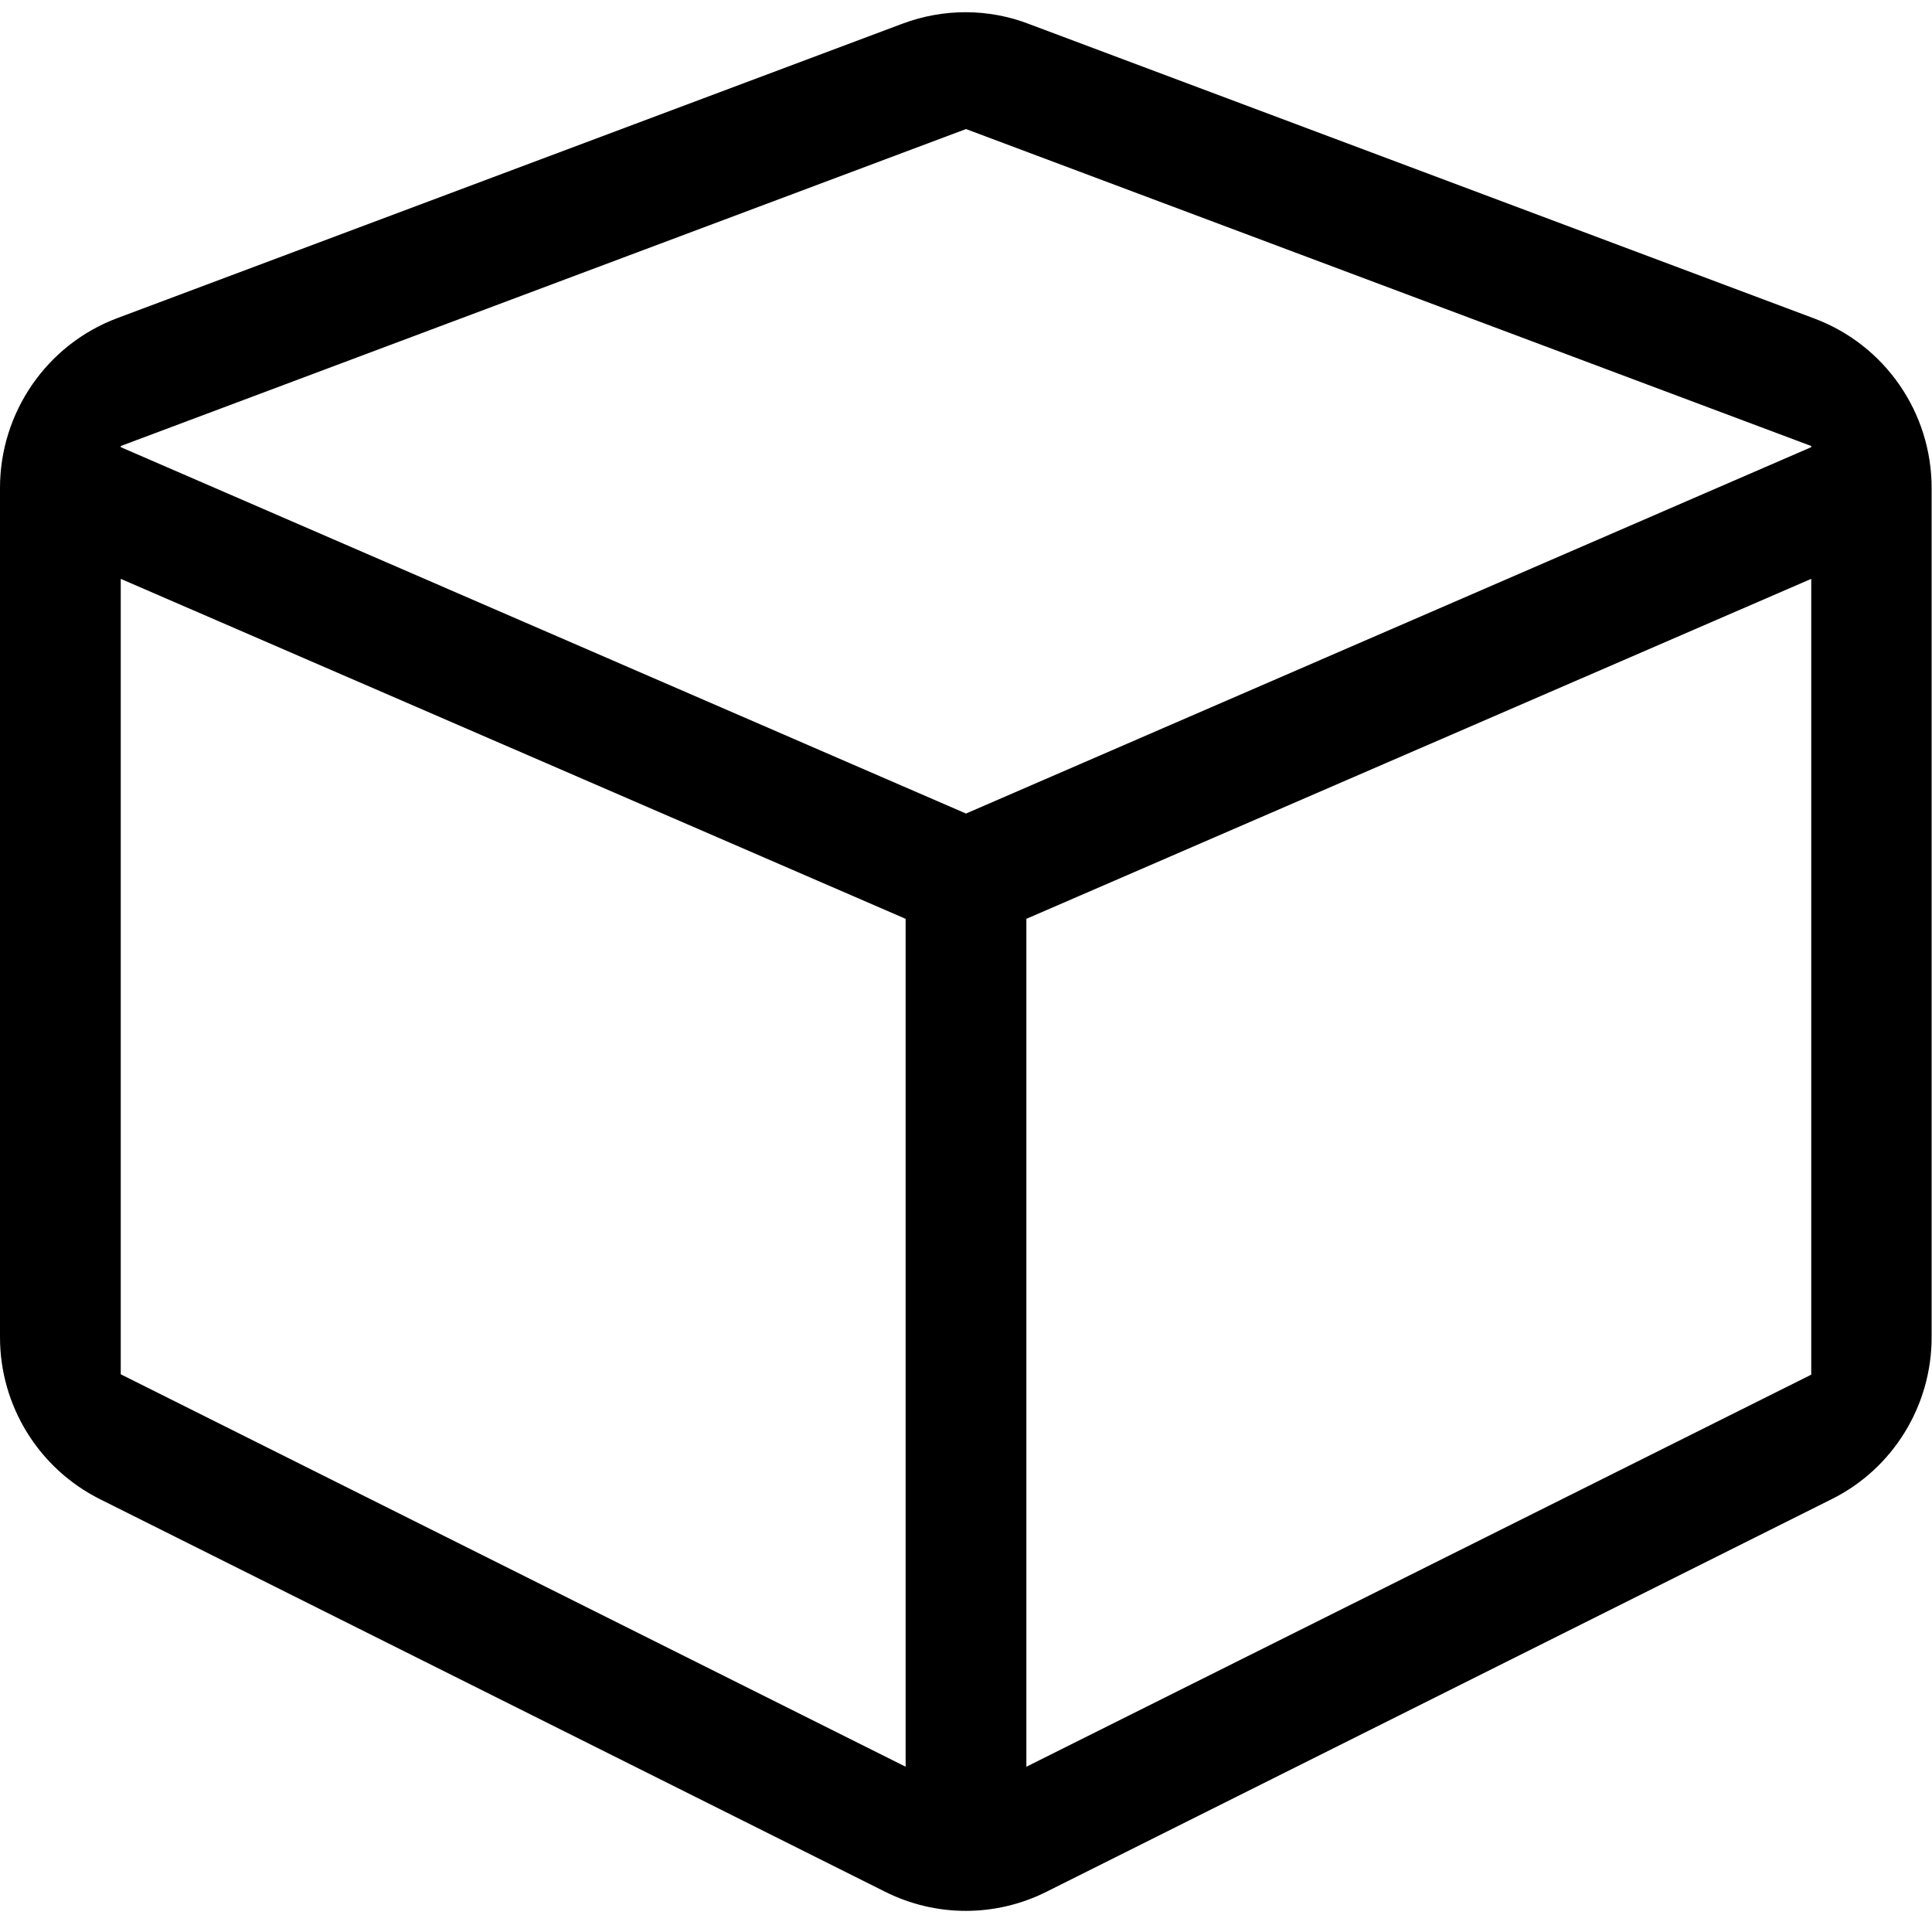
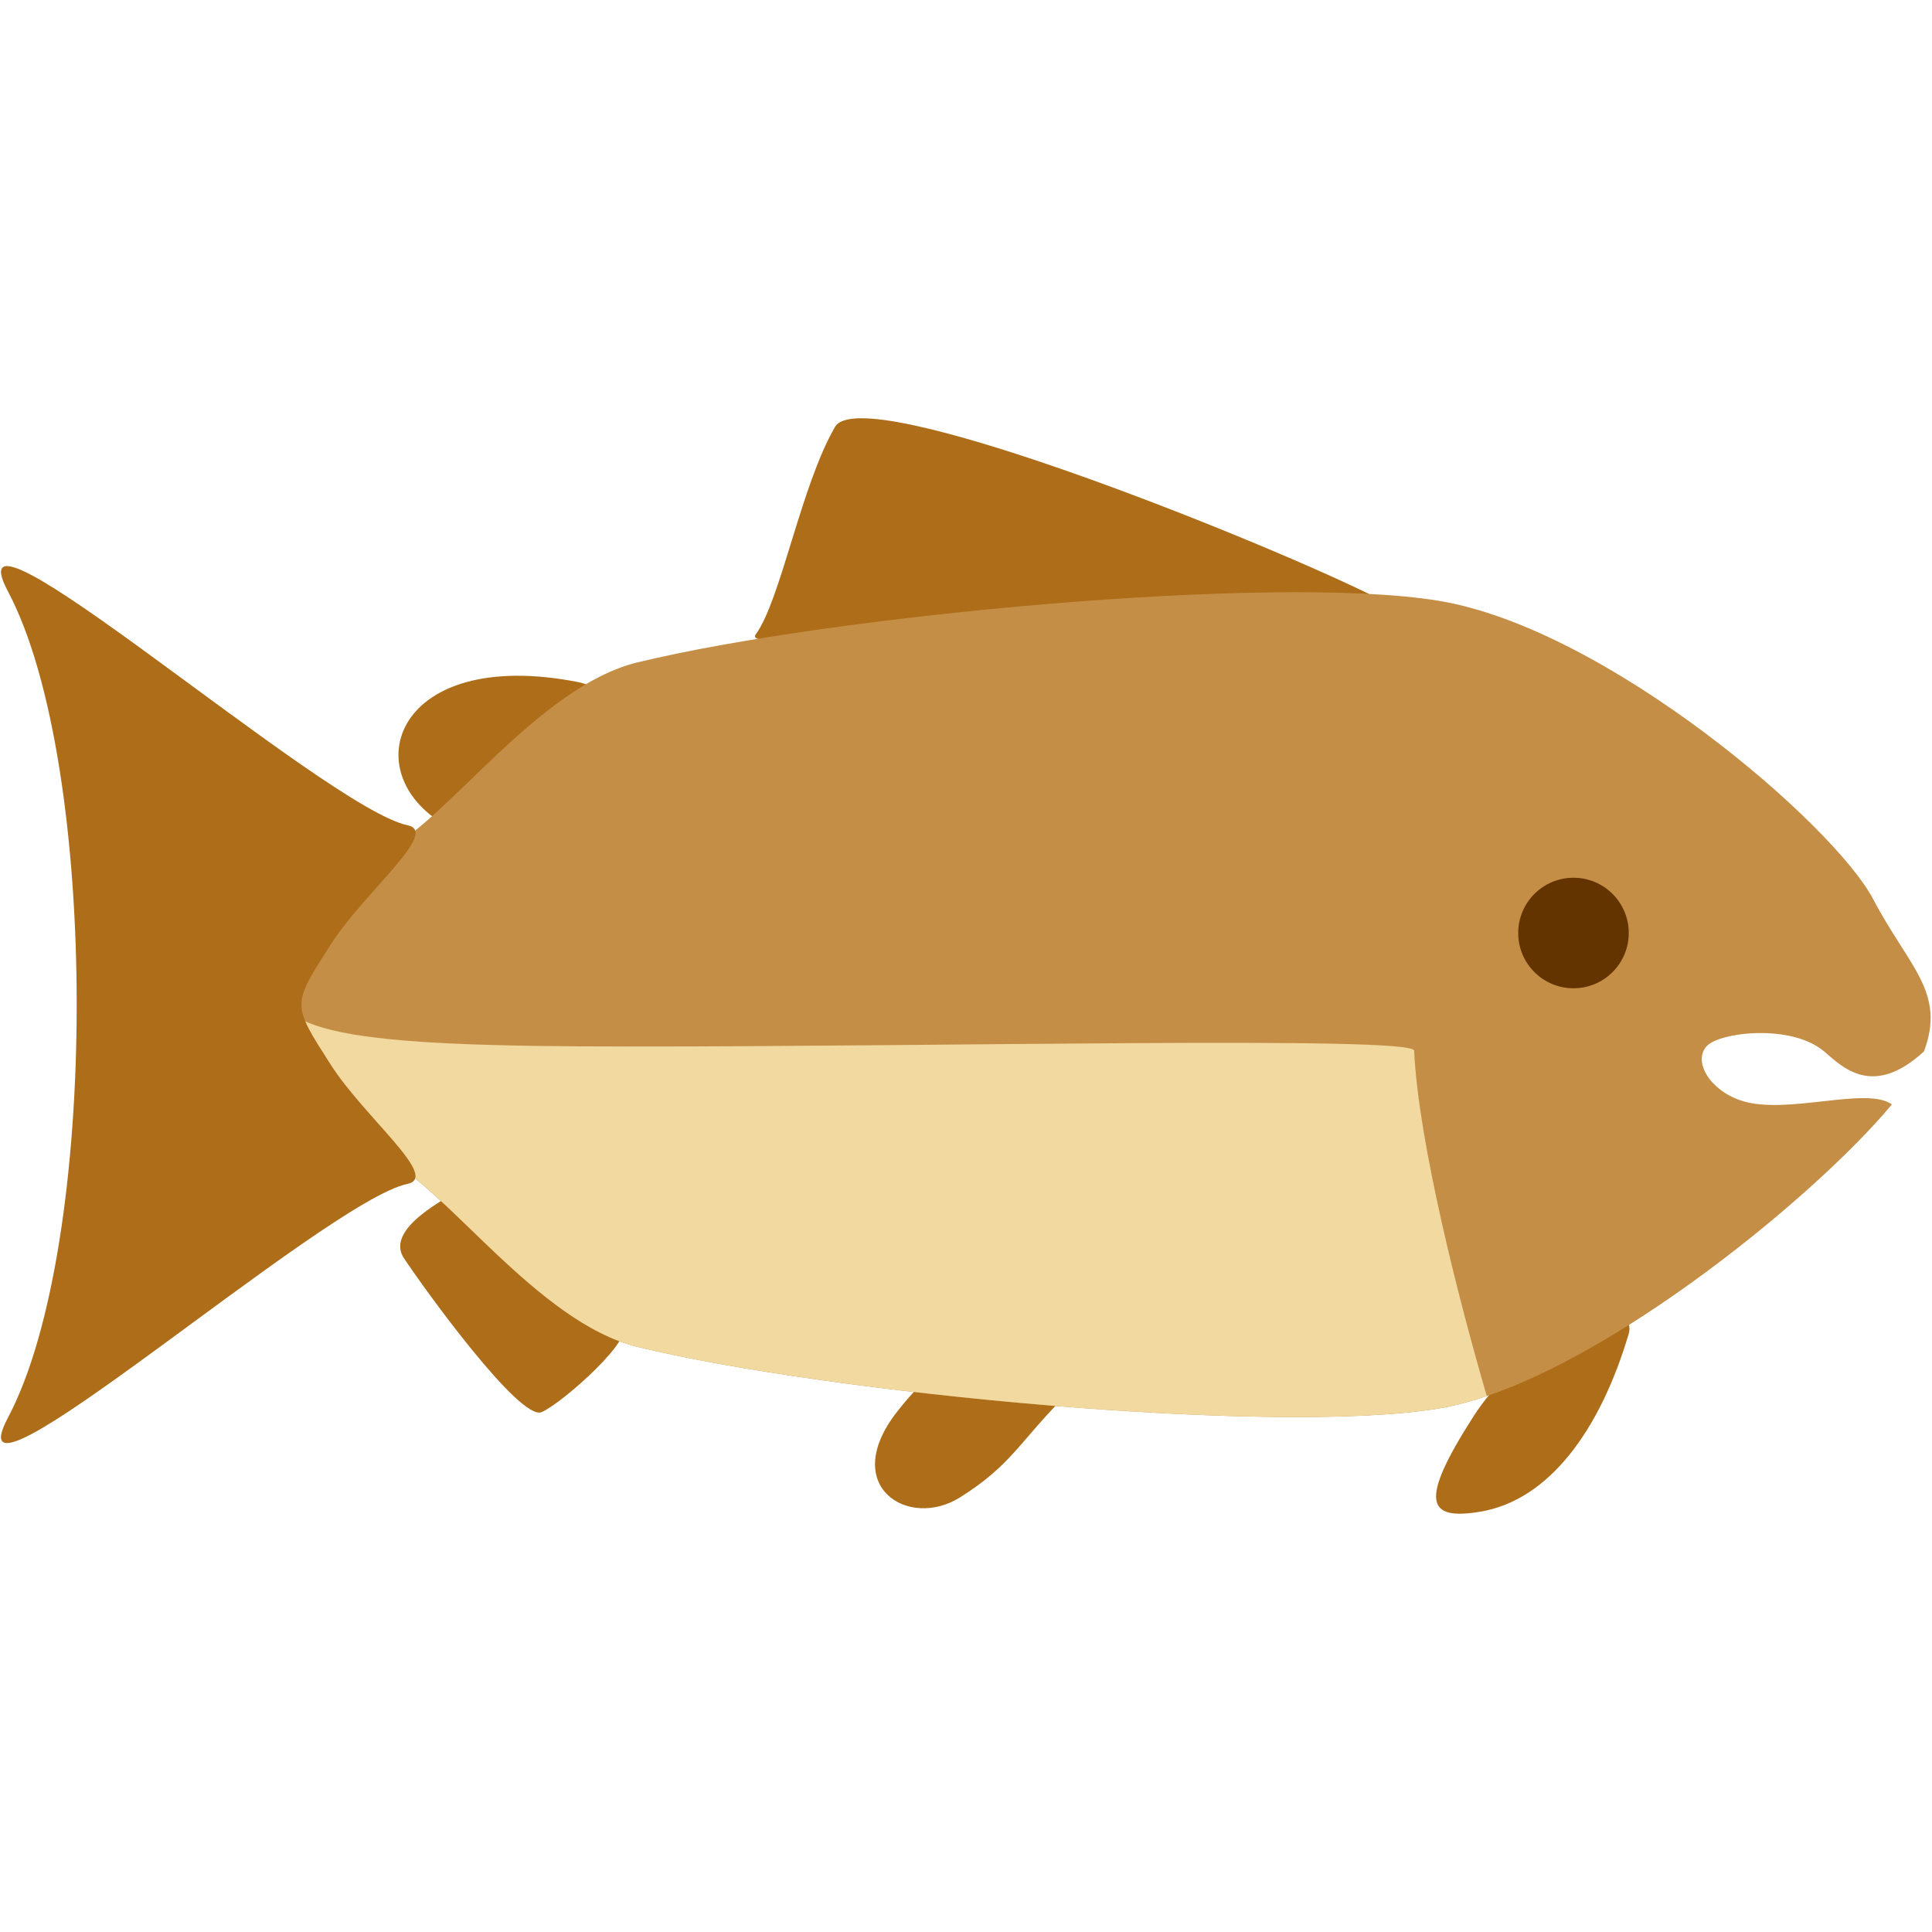
- <svg xmlns="http://www.w3.org/2000/svg" aria-hidden="true" data-prefix="fal" data-icon="cube" class="svg-inline--fa fa-cube fa-w-16" role="img" viewBox="0 0 512 512">
-   <path fill="currentColor" d="M239.1 6.3l-208 78c-18.7 7-31.1 25-31.1 45v225.1c0 18.2 10.3 34.8 26.5 42.9l208 104c13.5 6.8 29.4 6.8 42.9 0l208-104c16.3-8.1 26.5-24.8 26.5-42.9V129.3c0-20-12.4-37.9-31.1-44.9l-208-78C262 2.2 250 2.2 239.1 6.3zM256 34.2l224 84v.3l-224 97.1-224-97.1v-.3l224-84zM32 153.4l208 90.1v224.7l-208-104V153.4zm240 314.8V243.5l208-90.1v210.9L272 468.2z" />
+ <svg xmlns="http://www.w3.org/2000/svg" viewBox="0 0 465.6 465.6">
+   <defs>
+     <style>.cls-1{isolation:isolate;}.cls-2{fill:#ae6d19;}.cls-2,.cls-3,.cls-4{fill-rule:evenodd;}.cls-3{fill:#c58e46;}.cls-4{fill:#f1d9a0;}.cls-5{fill:#633300;}</style>
+   </defs>
+   <g id="fins" class="cls-1">
+     <g id="fins-2" data-name="fins">
+       <path class="cls-2" d="M329.64,143c-28.77-14-121.83-51.28-128.38-40.16C193,117,188.16,144.78,182.05,153,176.91,160,340.07,148.09,329.64,143ZM107.38,198.88c7.77,4.47,17.53-5.55,24-14s18.78-18.38,7.86-20.52C95.21,155.76,85.28,186.17,107.38,198.88Zm42.36,120.48c-12.22-7-32.72-39.78-39.74-32.3-1.19,1.27-17.51,8.81-12.66,16.15s28,39.36,33.19,37.1S153.89,321.73,149.74,319.36Zm85.58,1.75c-6.06,9.23-9.28,6.42-19.21,19.21-13.86,17.84,2.81,28.39,15.28,20.52,12-7.55,14-12.88,24.45-23.57S241.39,311.87,235.33,321.11Zm141,.87c-9.76,6.55-15.48,10.39-21.4,19.64-13.12,20.5-10.87,24.78,1.75,22.7,16.74-2.76,29-19.84,35.81-42.78C394.08,316.24,386.44,315.22,376.37,322Z" />
+     </g>
+   </g>
+   <g id="body" class="cls-1">
+     <g id="body-2" data-name="body">
+       <path class="cls-3" d="M419.59,265.23c-7.63-2.54-11.6-9.47-8.3-13.1,3.08-3.39,20.42-5.49,28.38,1.31,4.3,3.68,11.62,11.32,24-.06C469,239.09,460,233,451.47,216.78c-9.39-18-64.29-65.35-104.8-72-39.73-6.55-146.88,3.64-193,14.84C129.4,165.49,107,198.77,92.54,205c-56.59,24.26-56.59,49.95,0,74.21,14.51,6.22,36.86,39.5,61.13,45.4,46.13,11.2,153.27,21.39,193,14.84C382.36,333.56,437,289,455.93,266.16,449.82,261.7,430.46,268.85,419.59,265.23Z" />
+     </g>
+   </g>
+   <g id="other_color" data-name="other color" class="cls-1">
+     <g id="other_color-2" data-name="other color">
+       <path class="cls-4" d="M340.8,253.2c-.16-3.6-114.6-.92-189.36-1-66.54,0-89.29-2.81-84-18.72,1.88-5.64,6.61-13.92,12.78-22.77C36.3,233.29,40.4,256.85,92.54,279.2c14.51,6.22,36.86,39.5,61.13,45.4,46.13,11.2,153.27,21.39,193,14.84a74.11,74.11,0,0,0,11.64-3C351.69,313.83,341.8,275.19,340.8,253.2Z" />
+     </g>
+   </g>
+   <g id="Layer_5" data-name="Layer 5">
+     <circle class="cls-5" cx="379.2" cy="224.85" r="13.32" />
+   </g>
+   <g id="tail" class="cls-1">
+     <g id="tail-2" data-name="tail">
+       <path class="cls-2" d="M79.66,227.69c8.18-12.8,26.42-27.18,18.56-28.81-19.9-4.12-111.49-85-96.28-56.31C24,184.25,24,299.94,1.93,341.62c-15.21,28.71,76.39-52.19,96.28-56.31,7.86-1.63-10.38-16-18.56-28.81C70.31,241.87,70.31,242.32,79.66,227.69Z" />
+     </g>
+   </g>
</svg>
